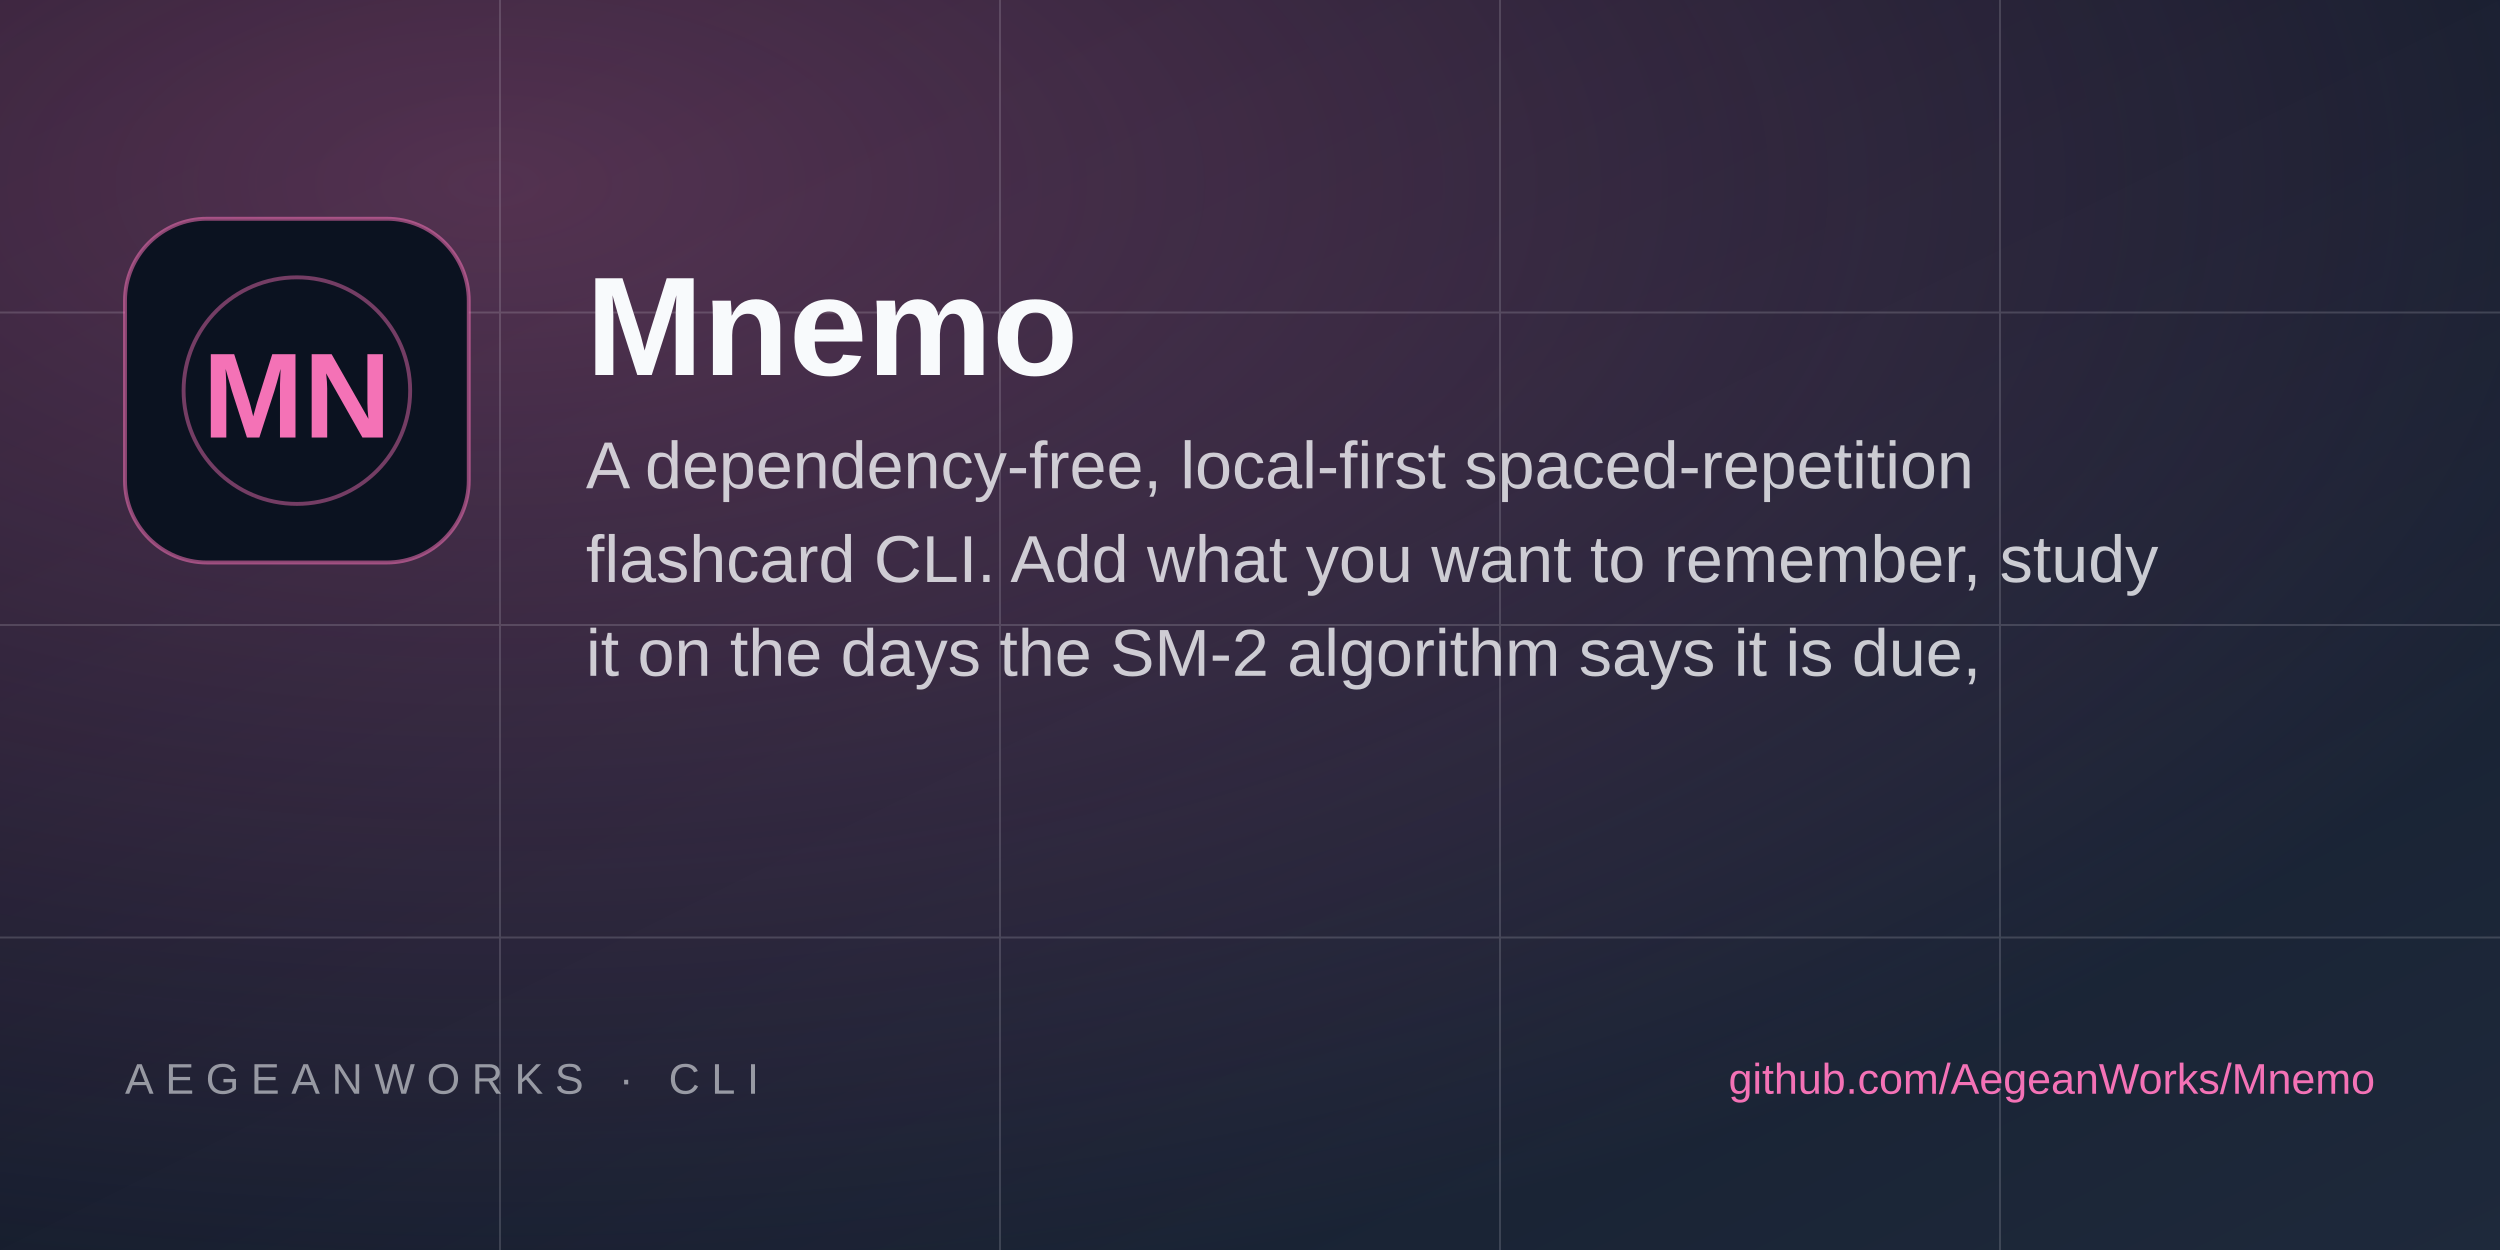
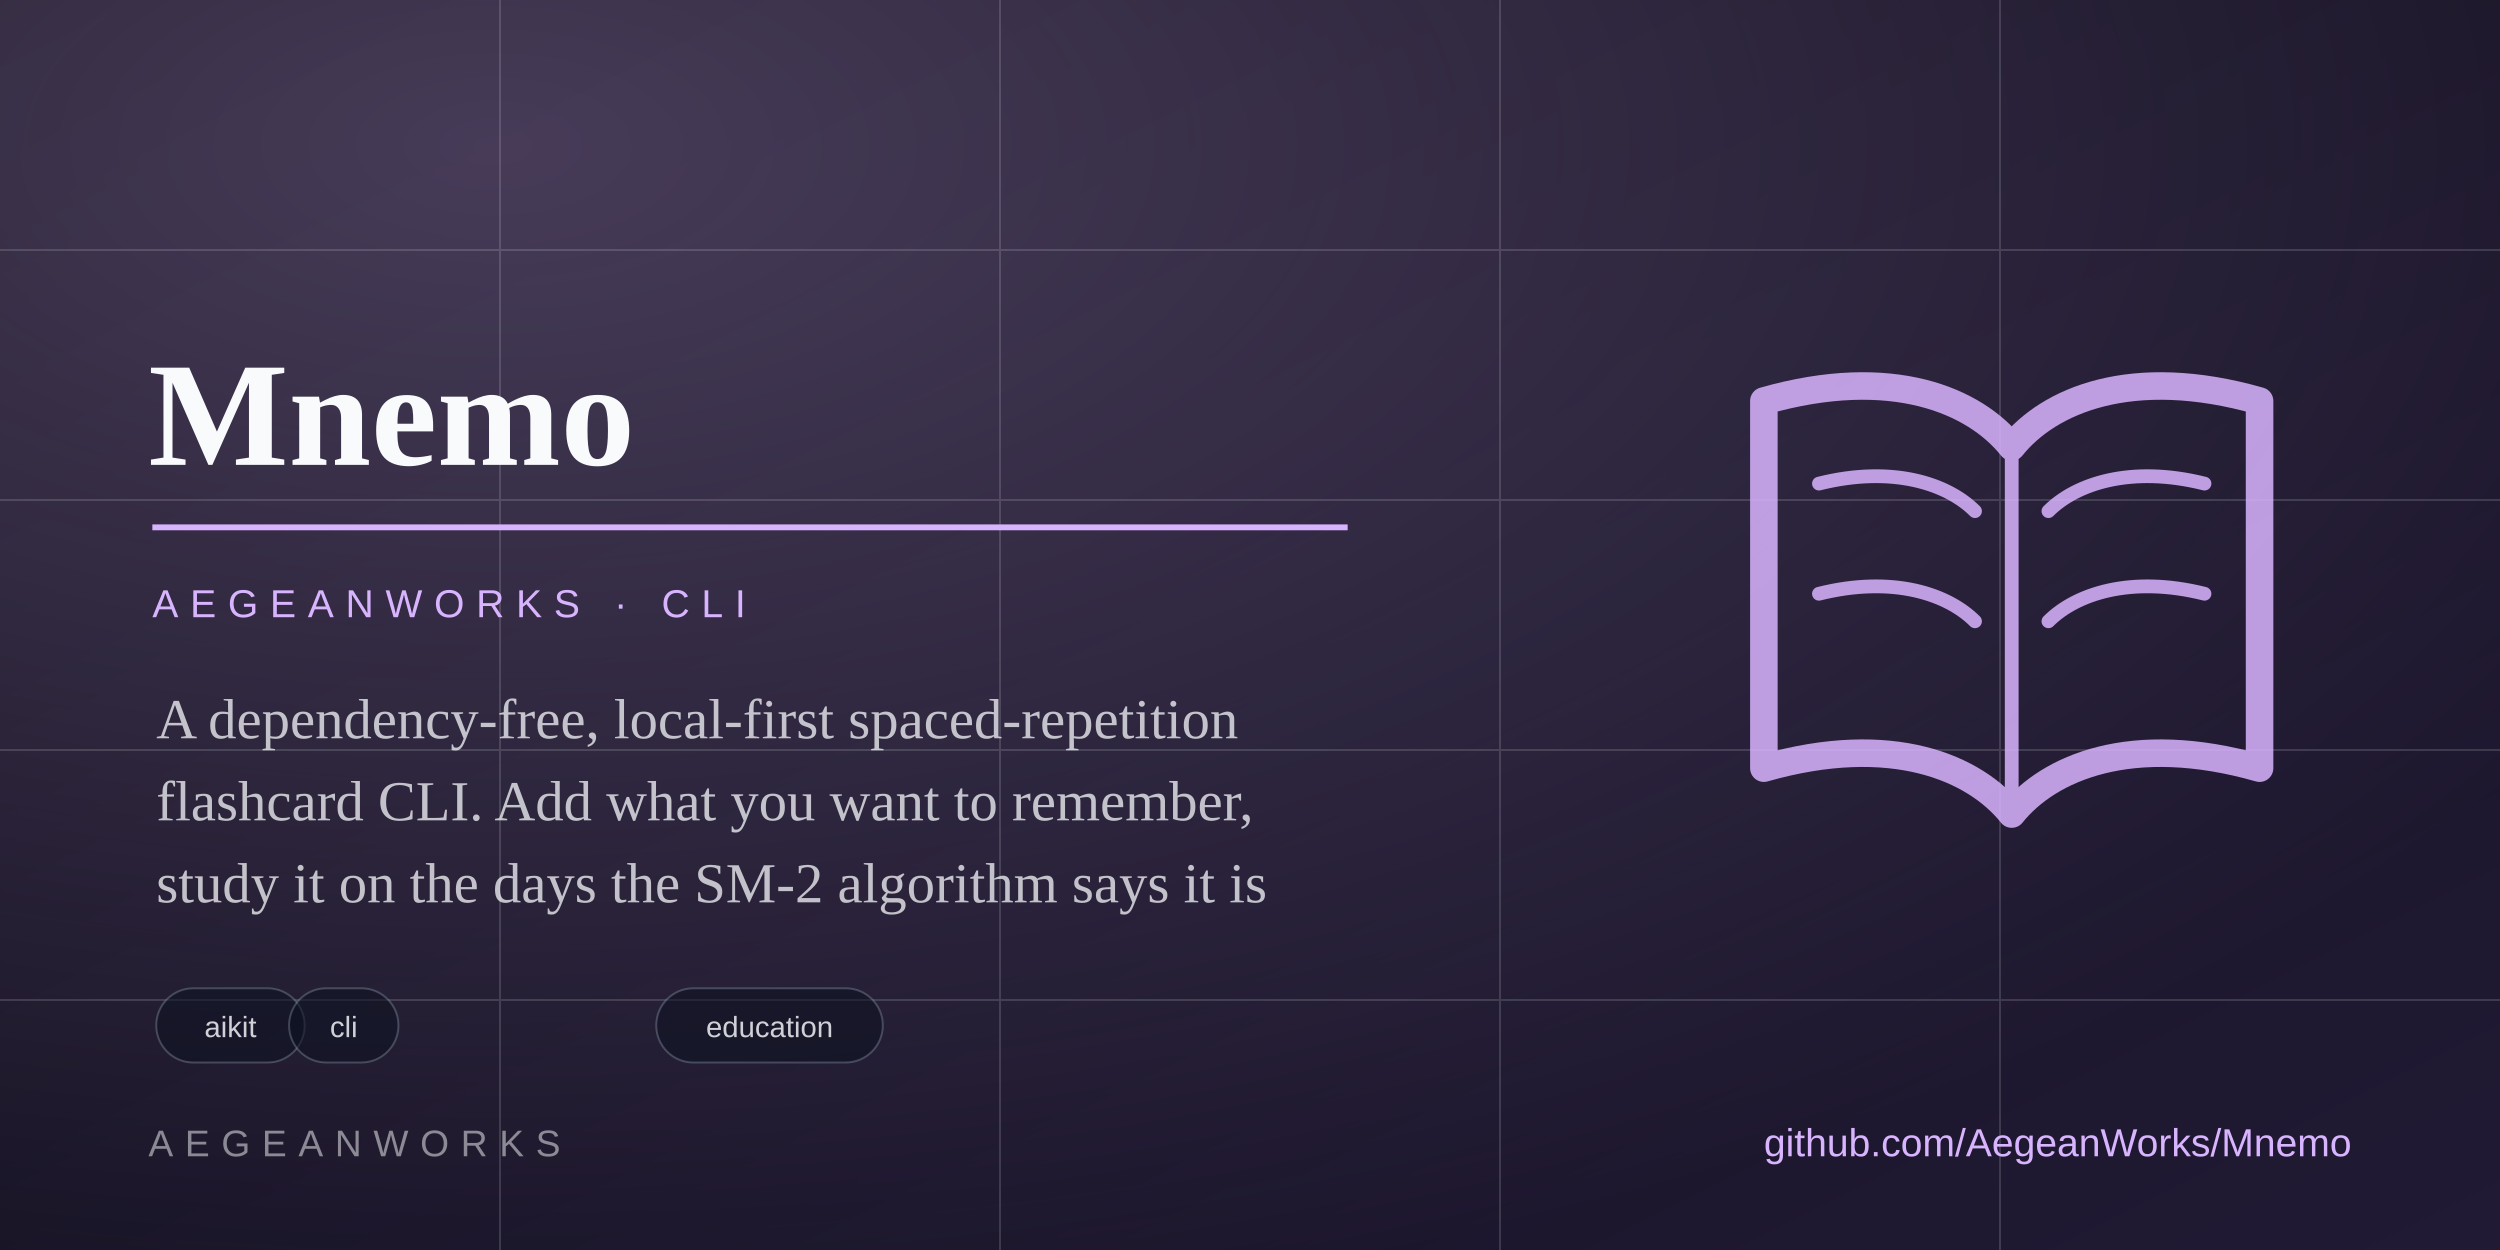
- <svg xmlns="http://www.w3.org/2000/svg" width="1280" height="640" viewBox="0 0 1280 640" role="img" aria-labelledby="title desc">
+ <svg xmlns="http://www.w3.org/2000/svg" width="1280" height="640" viewBox="0 0 1280 640" role="img" aria-labelledby="title desc" data-motif="book" data-layout="editorial">
  <defs>
    <linearGradient id="bg" x1="0" y1="0" x2="1" y2="1">
-       <stop offset="0" stop-color="#0b1220" />
-       <stop offset="1" stop-color="#1e293b" />
+       <stop offset="0" stop-color="#0b0a12" />
+       <stop offset="1" stop-color="#211a35" />
    </linearGradient>
-     <radialGradient id="glow" cx="0.2" cy="0.15" r="0.9">
-       <stop offset="0" stop-color="#f472b6" stop-opacity="0.30" />
-       <stop offset="1" stop-color="#f472b6" stop-opacity="0" />
+     <radialGradient id="glow" cx="0.2" cy="0.12" r="0.95">
+       <stop offset="0" stop-color="#d8b4fe" stop-opacity="0.28" />
+       <stop offset="1" stop-color="#d8b4fe" stop-opacity="0" />
    </radialGradient>
+     <linearGradient id="band" x1="0" y1="0" x2="1" y2="0">
+       <stop offset="0" stop-color="#d8b4fe" />
+       <stop offset="1" stop-color="#5eead4" />
+     </linearGradient>
  </defs>
  <rect width="1280" height="640" fill="url(#bg)" />
  <rect width="1280" height="640" fill="url(#glow)" />
-   <g opacity="0.16" stroke="#f8fafc">
-     <path d="M0 160h1280M0 320h1280M0 480h1280M256 0v640M512 0v640M768 0v640M1024 0v640" />
+   <g opacity="0.15" stroke="#F8FAFC">
+     <path d="M0 128H1280M0 256H1280M0 384H1280M0 512H1280M256 0V640M512 0V640M768 0V640M1024 0V640" />
  </g>
-   <rect x="64" y="112" width="176" height="176" rx="42" fill="#0b1220" stroke="#f472b6" stroke-opacity="0.55" stroke-width="2" />
-   <circle cx="152" cy="200" r="58" fill="none" stroke="#f472b6" stroke-opacity="0.45" stroke-width="2" />
-   <text x="152" y="224" text-anchor="middle" font-family="Segoe UI, Arial, sans-serif" font-size="62" font-weight="700" fill="#f472b6">MN</text>
-   <text x="300" y="192" font-family="Segoe UI, Arial, sans-serif" font-size="72" font-weight="700" fill="#f8fafc">Mnemo</text>
-   <text x="300" y="250" font-family="Segoe UI, Arial, sans-serif" font-size="34" fill="#f8fafc" fill-opacity="0.78">A dependency-free, local-first spaced-repetition</text>
-   <text x="300" y="298" font-family="Segoe UI, Arial, sans-serif" font-size="34" fill="#f8fafc" fill-opacity="0.78">flashcard CLI. Add what you want to remember, study</text>
-   <text x="300" y="346" font-family="Segoe UI, Arial, sans-serif" font-size="34" fill="#f8fafc" fill-opacity="0.78">it on the days the SM-2 algorithm says it is due,</text>
-   <text x="64" y="560" font-family="Segoe UI, Arial, sans-serif" font-size="22" letter-spacing="6" fill="#f8fafc" fill-opacity="0.55">AEGEANWORKS · CLI</text>
-   <text x="1216" y="560" text-anchor="end" font-family="Segoe UI, Arial, sans-serif" font-size="22" fill="#f472b6">github.com/AegeanWorks/Mnemo</text>
+   <g transform="translate(1030 304) scale(2.35)" opacity="0.85">
+     <path d="M-54 -42C-26 -50 -8 -42 0 -32C8 -42 26 -50 54 -42V38C26 30 8 38 0 48C-8 38 -26 30 -54 38Z" fill="none" stroke="#d8b4fe" stroke-width="6" stroke-linecap="round" stroke-linejoin="round" />
+     <path d="M0 -32V48M-42 -24C-26 -28 -14 -24 -8 -18M-42 0C-26 -4 -14 0 -8 6M42 -24C26 -28 14 -24 8 -18M42 0C26 -4 14 0 8 6" fill="none" stroke="#d8b4fe" stroke-width="3" stroke-linecap="round" stroke-linejoin="round" />
+   </g>
+   <text x="76" y="238" font-family="Georgia, Times New Roman, serif" font-size="76" font-weight="700" fill="#F8FAFC">Mnemo</text>
+   <path d="M78 270H690" stroke="#d8b4fe" stroke-width="3" />
+   <text x="78" y="316" font-family="Segoe UI, Arial, sans-serif" font-size="20" letter-spacing="6" fill="#d8b4fe">AEGEANWORKS · CLI</text>
+   <text x="80" y="378" font-family="Georgia, Times New Roman, serif" font-size="29" fill="#F8FAFC" fill-opacity="0.74">A dependency-free, local-first spaced-repetition</text>
+   <text x="80" y="420" font-family="Georgia, Times New Roman, serif" font-size="29" fill="#F8FAFC" fill-opacity="0.74">flashcard CLI. Add what you want to remember,</text>
+   <text x="80" y="462" font-family="Georgia, Times New Roman, serif" font-size="29" fill="#F8FAFC" fill-opacity="0.74">study it on the days the SM-2 algorithm says it is</text>
+   <rect x="80" y="506" width="76" height="38" rx="19" fill="#0B1220" fill-opacity="0.55" stroke="#94A3B8" stroke-opacity="0.35" />
+   <text x="118.0" y="531" text-anchor="middle" font-family="Segoe UI, Arial, sans-serif" font-size="15" fill="#F8FAFC" fill-opacity="0.82">aikit</text>
+   <rect x="148" y="506" width="56" height="38" rx="19" fill="#0B1220" fill-opacity="0.55" stroke="#94A3B8" stroke-opacity="0.35" />
+   <text x="176.0" y="531" text-anchor="middle" font-family="Segoe UI, Arial, sans-serif" font-size="15" fill="#F8FAFC" fill-opacity="0.82">cli</text>
+   <rect x="336" y="506" width="116" height="38" rx="19" fill="#0B1220" fill-opacity="0.55" stroke="#94A3B8" stroke-opacity="0.35" />
+   <text x="394.0" y="531" text-anchor="middle" font-family="Segoe UI, Arial, sans-serif" font-size="15" fill="#F8FAFC" fill-opacity="0.82">education</text>
+   <text x="76" y="592" font-family="Segoe UI, Arial, sans-serif" font-size="19" letter-spacing="6" fill="#F8FAFC" fill-opacity="0.50">AEGEANWORKS</text>
+   <text x="1204" y="592" text-anchor="end" font-family="Segoe UI, Arial, sans-serif" font-size="20" fill="#d8b4fe">github.com/AegeanWorks/Mnemo</text>
</svg>
